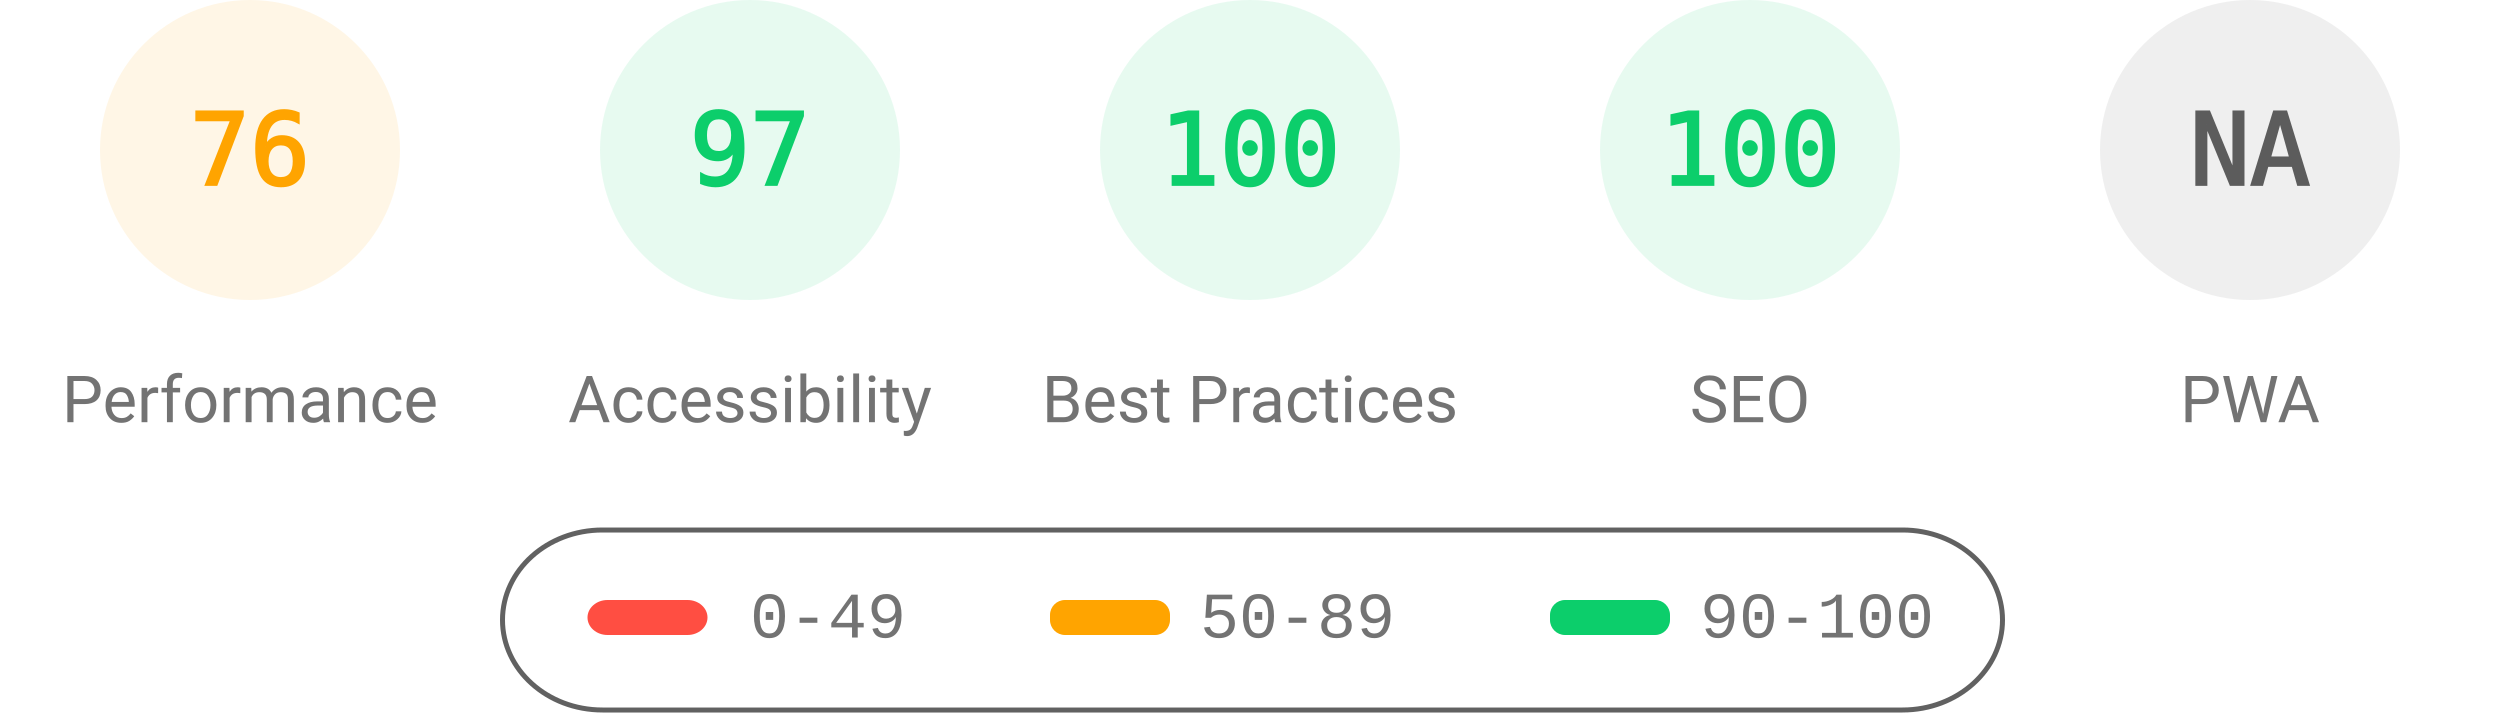
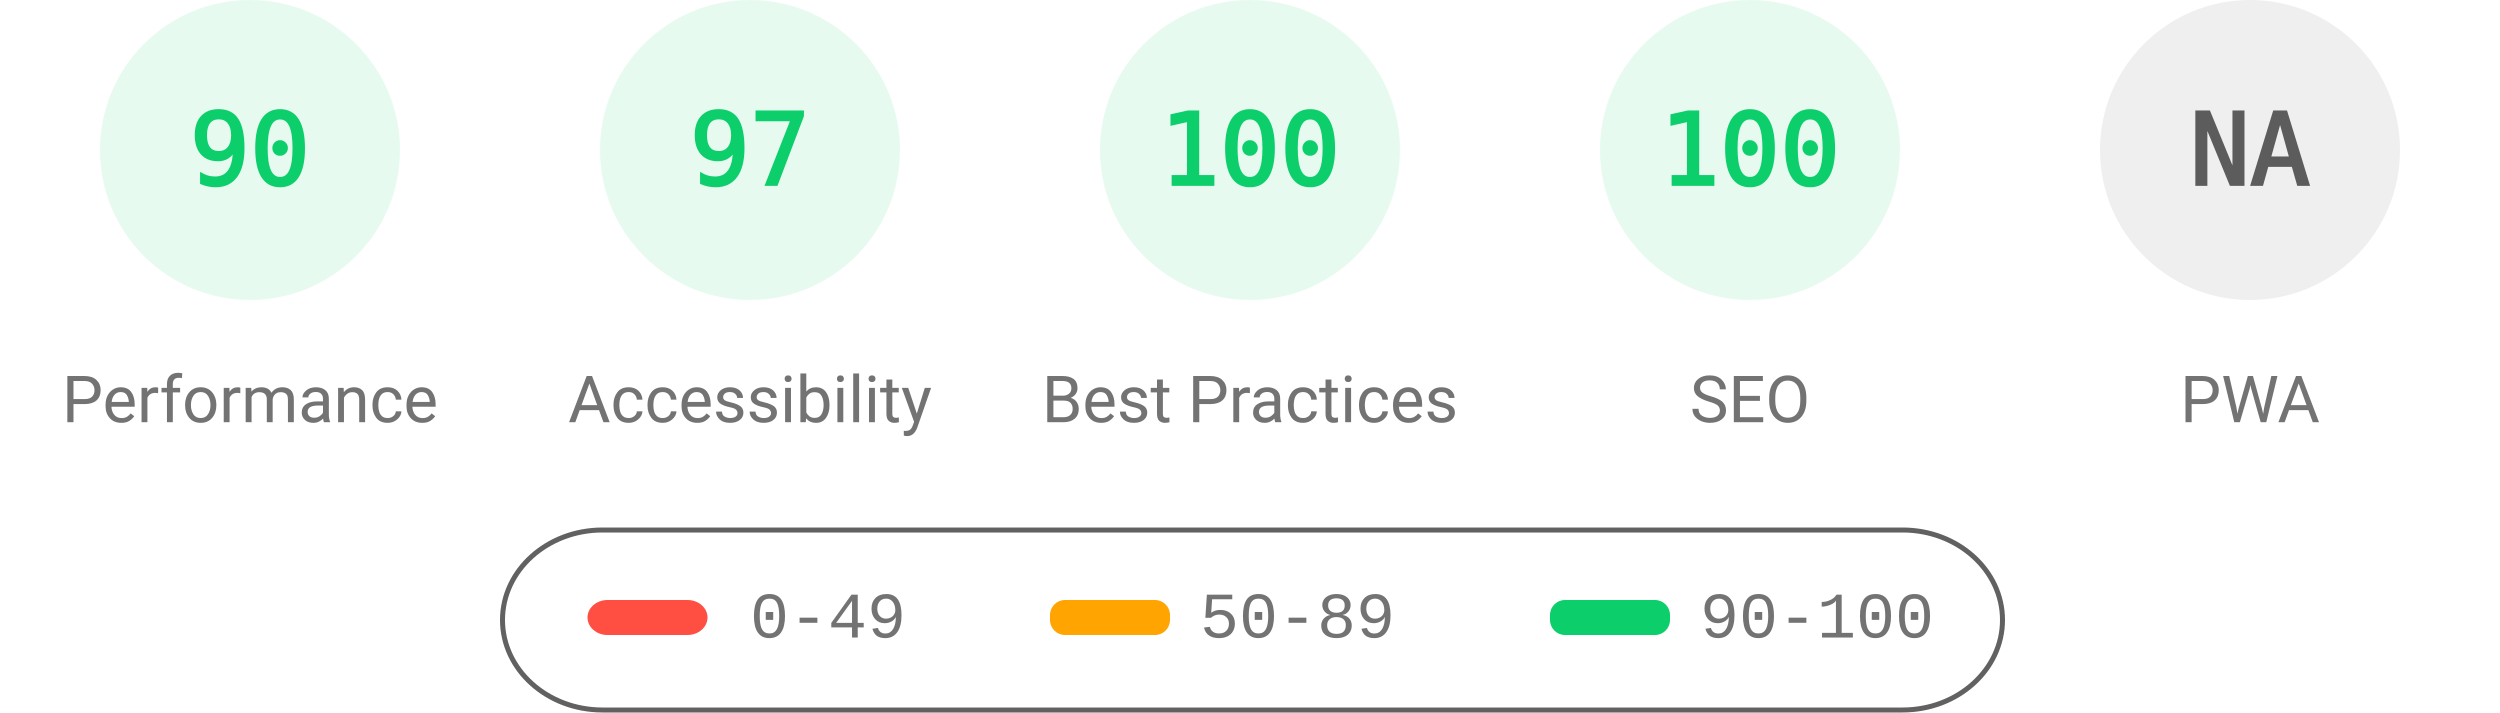
<svg xmlns="http://www.w3.org/2000/svg" fill="none" width="1000" height="285">
  <style>.gauge-base{opacity:.1}.gauge-arc{fill:none;animation-delay:250ms;stroke-linecap:round;transform:rotate(-90deg);transform-origin:100px 60px;animation:load-gauge 1s ease forwards}.guage-text{font-size:40px;font-family:monospace;text-align:center}.guage-red{color:#ff4e42;fill:#ff4e42;stroke:#ff4e42}.guage-orange{color:#ffa400;fill:#ffa400;stroke:#ffa400}.guage-green{color:#0cce6b;fill:#0cce6b;stroke:#0cce6b}.guage-undefined{color:#5c5c5c;fill:#5c5c5c;stroke:#5c5c5c}.guage-title{color:#737373;fill:#737373;stroke:none;font-size:26px;line-height:26px;font-family:Roboto,Halvetica,Arial,sans-serif}@keyframes load-gauge{from{stroke-dasharray:0 352.858}}</style>
-   <svg class="guage-div guage-perf guage-orange" viewBox="0 0 200 200" width="200" height="200">
+   <svg class="guage-div guage-perf guage-green" viewBox="0 0 200 200" width="200" height="200">
    <circle class="gauge-base" r="56" cx="100" cy="60" stroke-width="8" />
-     <circle class="gauge-arc guage-arc-1" r="56" cx="100" cy="60" stroke-width="8" style="stroke-dasharray:267.412,351.858" />
-     <text class="guage-text" x="100" y="60" alignment-baseline="central" dominant-baseline="central" text-anchor="middle">76</text>
+     <circle class="gauge-arc guage-arc-1" r="56" cx="100" cy="60" stroke-width="8" style="stroke-dasharray:316.672,351.858" />
+     <text class="guage-text" x="100" y="60" alignment-baseline="central" dominant-baseline="central" text-anchor="middle">90</text>
    <text class="guage-title" x="100" y="160" alignment-baseline="central" dominant-baseline="central" text-anchor="middle">Performance</text>
  </svg>
  <svg class="guage-div guage-acc guage-green" viewBox="0 0 200 200" width="200" height="200" x="200">
    <circle class="gauge-base" r="56" cx="100" cy="60" stroke-width="8" />
    <circle class="gauge-arc guage-arc-2" r="56" cx="100" cy="60" stroke-width="8" style="stroke-dasharray:341.302,351.858" />
    <text class="guage-text" x="100" y="60" alignment-baseline="central" dominant-baseline="central" text-anchor="middle">97</text>
    <text class="guage-title" x="100" y="160" alignment-baseline="central" dominant-baseline="central" text-anchor="middle">Accessibility</text>
  </svg>
  <svg class="guage-div guage-best guage-green" viewBox="0 0 200 200" width="200" height="200" x="400">
    <circle class="gauge-base" r="56" cx="100" cy="60" stroke-width="8" />
    <circle class="gauge-arc guage-arc-3" r="56" cx="100" cy="60" stroke-width="8" style="stroke-dasharray:351.858,351.858" />
    <text class="guage-text" x="100" y="60" alignment-baseline="central" dominant-baseline="central" text-anchor="middle">100</text>
    <text class="guage-title" x="100" y="160" alignment-baseline="central" dominant-baseline="central" text-anchor="middle">Best Practices</text>
  </svg>
  <svg class="guage-div guage-seo guage-green" viewBox="0 0 200 200" width="200" height="200" x="600">
    <circle class="gauge-base" r="56" cx="100" cy="60" stroke-width="8" />
    <circle class="gauge-arc guage-arc-4" r="56" cx="100" cy="60" stroke-width="8" style="stroke-dasharray:351.858,351.858" />
    <text class="guage-text" x="100" y="60" alignment-baseline="central" dominant-baseline="central" text-anchor="middle">100</text>
    <text class="guage-title" x="100" y="160" alignment-baseline="central" dominant-baseline="central" text-anchor="middle">SEO</text>
  </svg>
  <svg class="guage-div guage-pwa guage-undefined" viewBox="0 0 200 200" width="200" height="200" x="800">
    <circle class="gauge-base" r="56" cx="100" cy="60" stroke-width="8" />
    <circle class="gauge-arc guage-arc-4" r="56" cx="100" cy="60" stroke-width="8" style="stroke-dasharray:351.858,351.858" />
    <text class="guage-text" x="100" y="60" alignment-baseline="central" dominant-baseline="central" text-anchor="middle">NA</text>
    <text class="guage-title" x="100" y="160" alignment-baseline="central" dominant-baseline="central" text-anchor="middle">PWA</text>
  </svg>
  <svg width="604" height="76" x="200" y="210">
    <path fill="none" id="canvas_background" d="M-1-1h604v80H-1z" />
    <rect fill-opacity="0" stroke="#616161" stroke-width="2" rx="40" id="svg_2" height="72" width="600" y="2" x="1" fill="#000" />
    <rect stroke="#000" rx="8" id="svg_3" height="14" width="48" y="30" x="35" stroke-opacity="null" stroke-width="0" fill="#ff4e42" />
    <rect stroke="#000" rx="6" id="svg_4" height="14" width="48" y="30" x="220" stroke-opacity="null" stroke-width="0" fill="#ffa400" />
    <rect stroke="#000" rx="6" id="svg_5" height="14" width="48" y="30" x="420" stroke-opacity="null" stroke-width="0" fill="#0cce6b" />
    <text xml:space="preserve" text-anchor="start" font-family="'Courier New', Courier, monospace" font-size="26" id="svg_6" y="45" x="100" stroke-opacity="null" stroke-width="0" stroke="#000" fill="#737373">0-49</text>
    <text xml:space="preserve" text-anchor="start" font-family="'Courier New', Courier, monospace" font-size="26" id="svg_7" y="45" x="280" stroke-opacity="null" stroke-width="0" stroke="#000" fill="#737373">50-89</text>
    <text xml:space="preserve" text-anchor="start" font-family="'Courier New', Courier, monospace" font-size="26" id="svg_8" y="45" x="480" stroke-opacity="null" stroke-width="0" stroke="#000" fill="#737373">90-100</text>
  </svg>
</svg>
